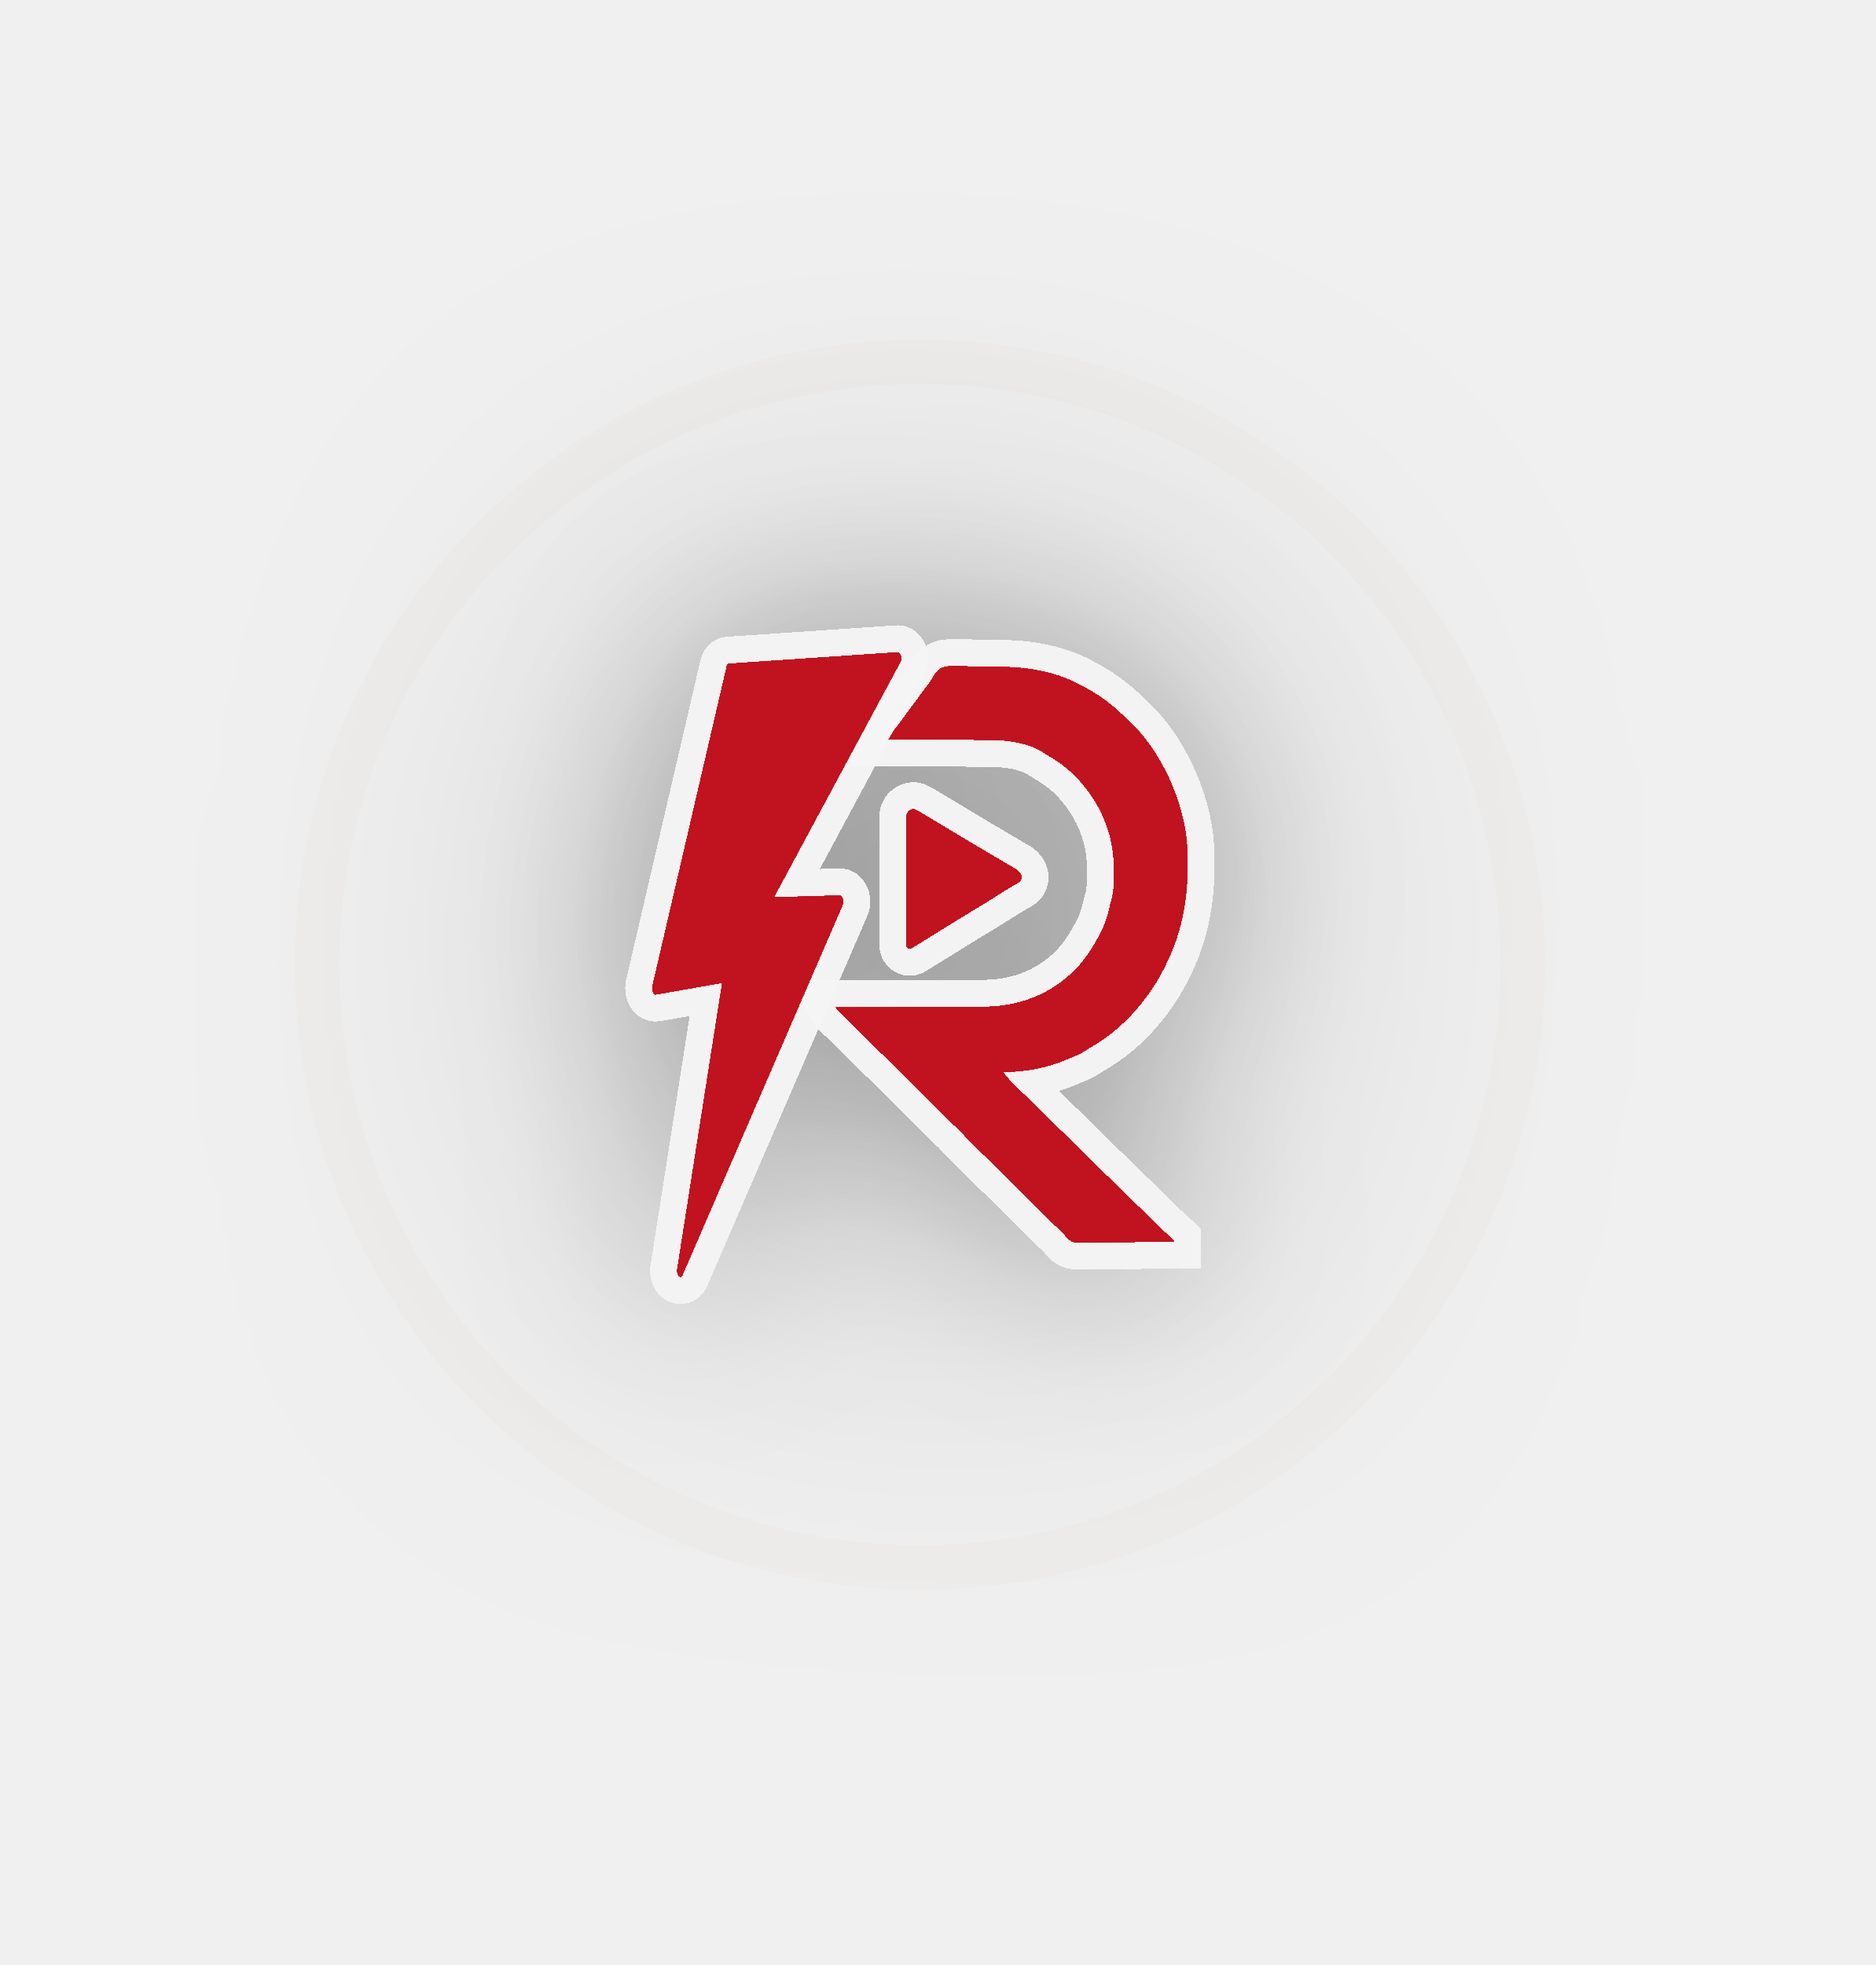
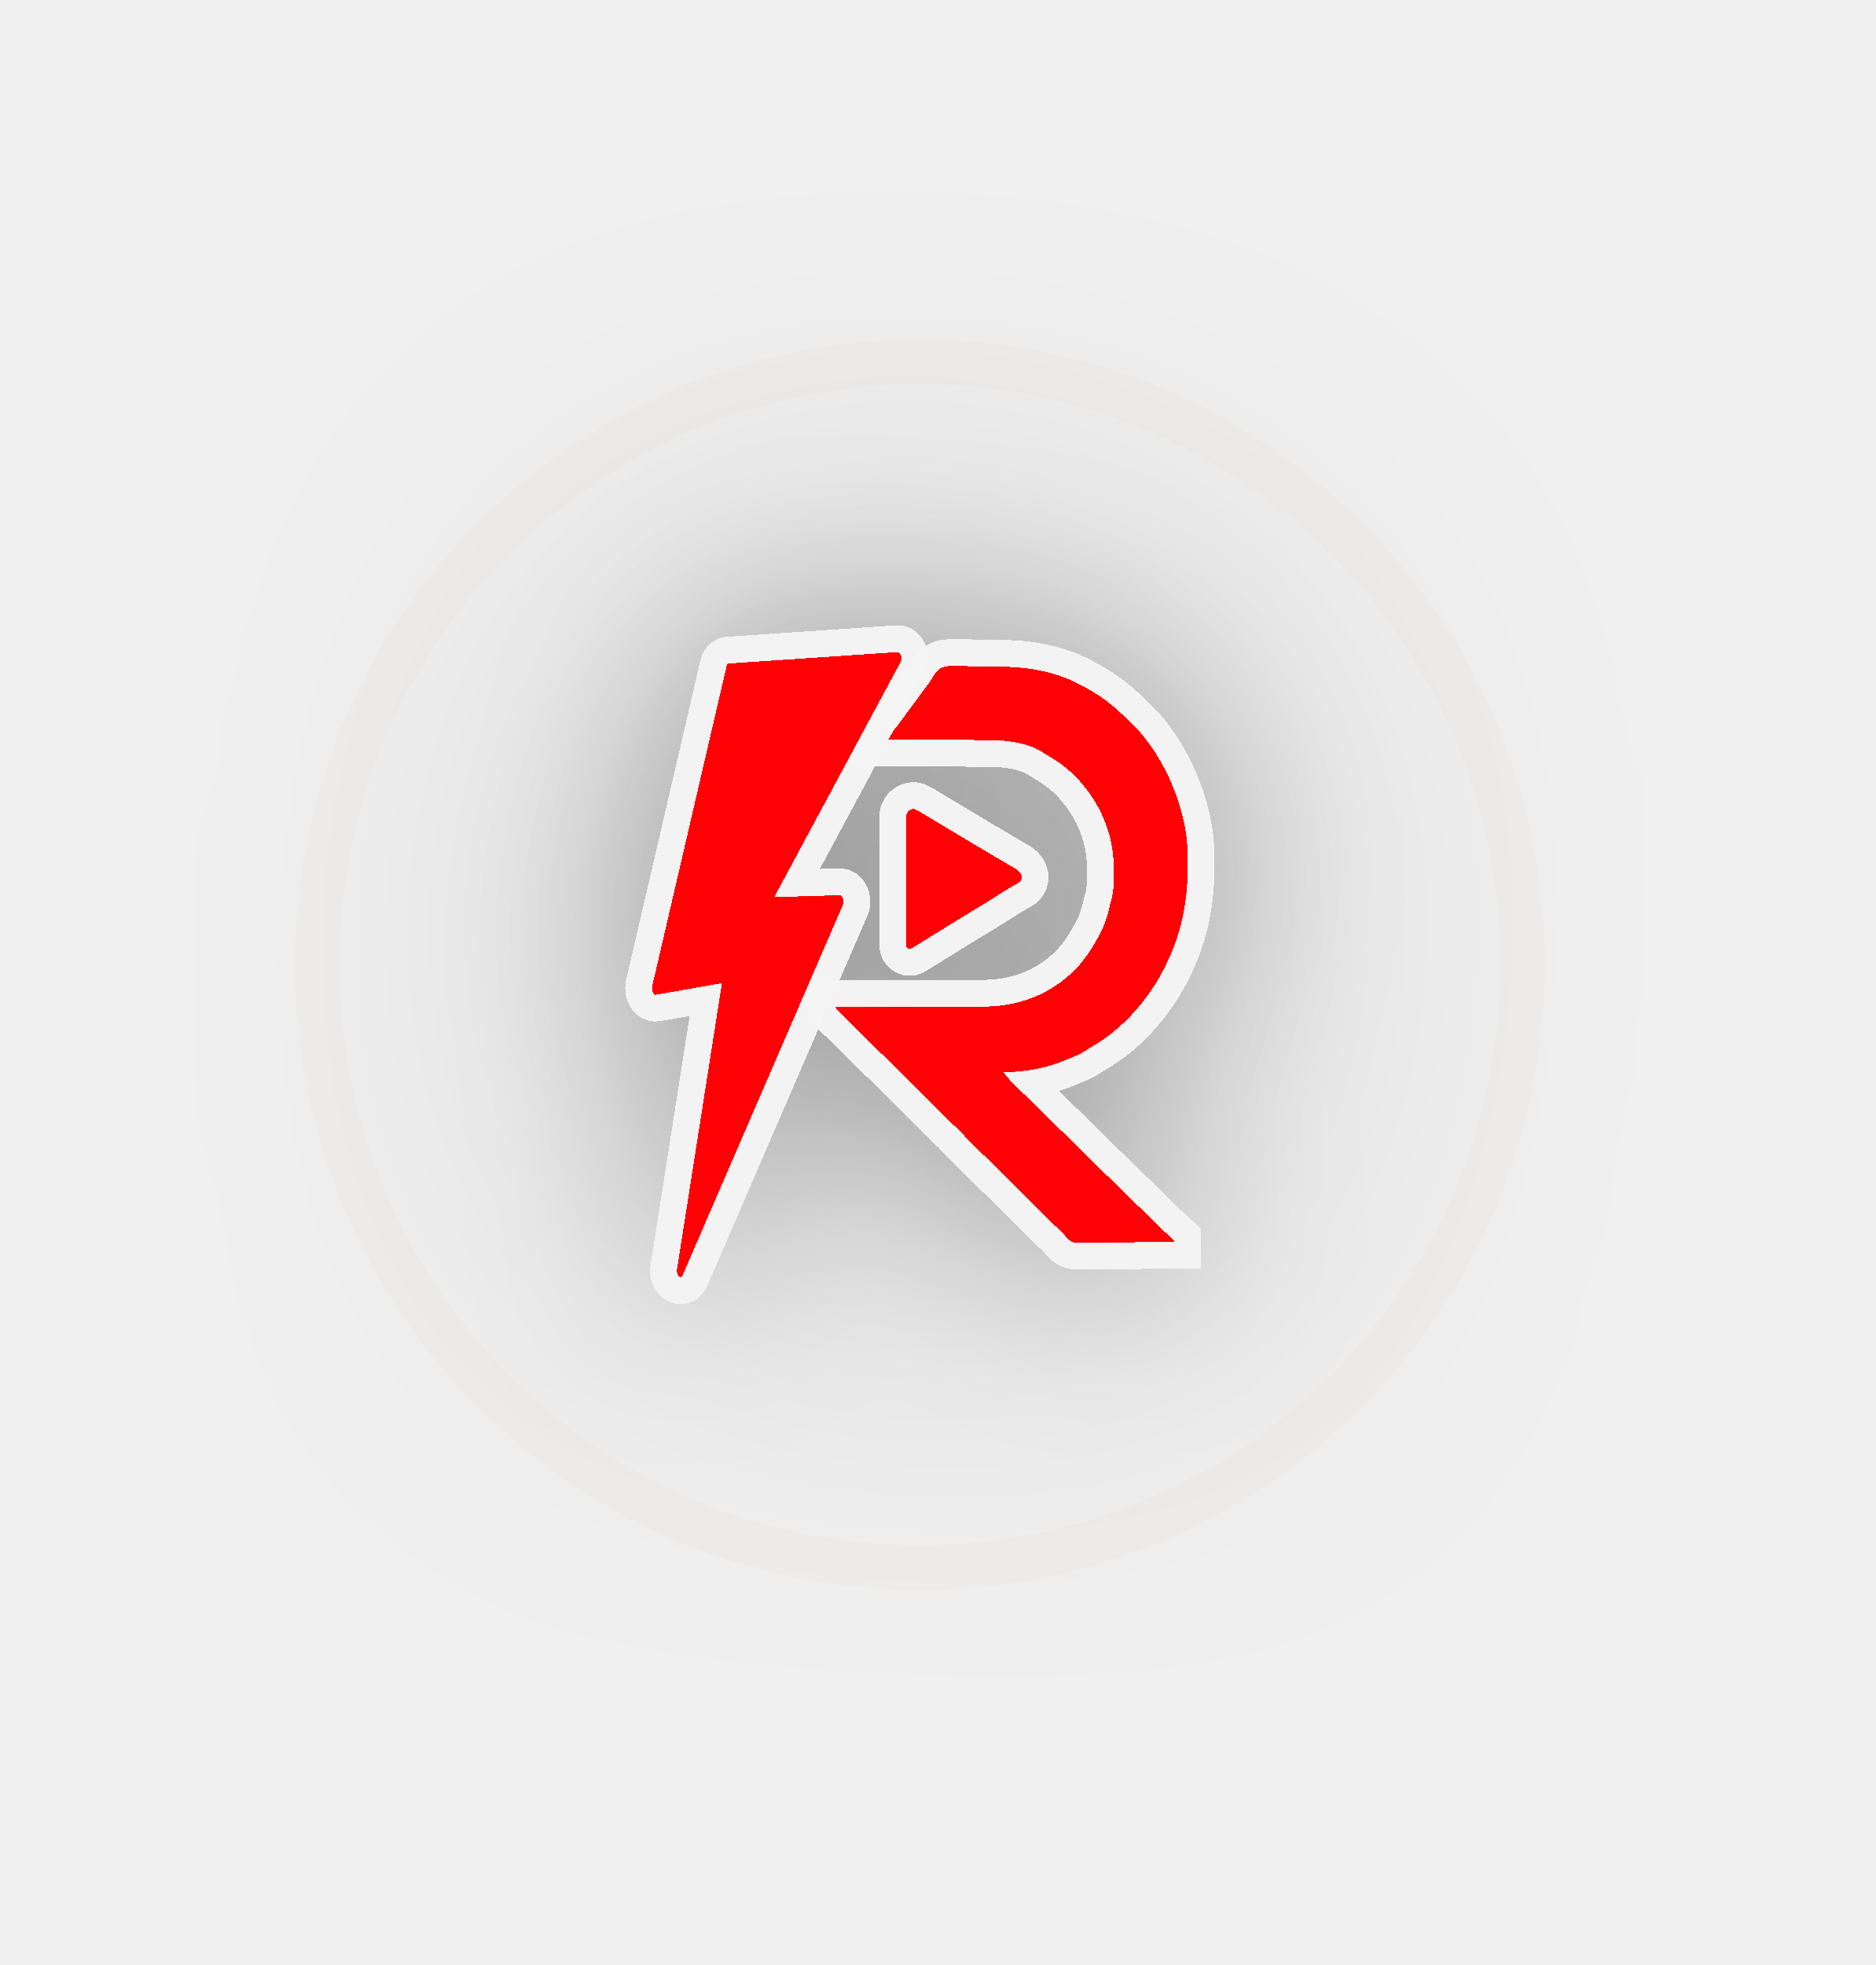
<svg xmlns="http://www.w3.org/2000/svg" width="42" height="44" viewBox="0 0 42 44" fill="none">
  <rect x="7.1" y="8.101" width="27" height="27" rx="13.5" stroke="#E6E5DD" stroke-opacity="0.2" />
  <g filter="url(#filter0_dd_507_1366)">
    <mask id="path-3-outside-1_507_1366" maskUnits="userSpaceOnUse" x="13.6" y="13.601" width="14" height="16" fill="black">
      <rect fill="white" x="13.6" y="13.601" width="14" height="16" />
      <path d="M21.447 14.913C21.484 14.913 21.522 14.914 21.56 14.914C21.659 14.914 21.757 14.917 21.856 14.919C21.936 14.921 22.015 14.922 22.095 14.923C22.191 14.924 22.288 14.925 22.384 14.926C22.402 14.927 22.42 14.927 22.438 14.927C23.064 14.938 23.705 15.049 24.262 15.37C24.297 15.39 24.332 15.409 24.367 15.428C24.667 15.593 24.936 15.801 25.182 16.045C25.221 16.084 25.261 16.12 25.302 16.157C26.002 16.81 26.526 17.954 26.588 18.938C26.635 19.824 26.548 20.657 26.178 21.462C26.17 21.478 26.163 21.494 26.155 21.511C26.045 21.748 25.924 21.97 25.776 22.182C25.768 22.193 25.76 22.205 25.752 22.216C25.407 22.712 24.973 23.134 24.465 23.431C24.407 23.465 24.351 23.502 24.295 23.538C24.202 23.596 24.109 23.638 24.008 23.677C23.971 23.692 23.933 23.707 23.896 23.723C23.451 23.922 22.948 24.003 22.469 24.011C22.544 24.105 22.619 24.193 22.705 24.275C22.726 24.295 22.747 24.315 22.767 24.335C22.784 24.351 22.784 24.351 22.8 24.367C22.861 24.427 22.922 24.487 22.982 24.548C23.084 24.65 23.187 24.752 23.291 24.853C23.331 24.892 23.371 24.932 23.411 24.971C23.422 24.982 23.434 24.994 23.445 25.005C23.466 25.026 23.488 25.047 23.509 25.069C23.563 25.122 23.618 25.175 23.674 25.227C23.747 25.295 23.819 25.366 23.89 25.437C23.994 25.542 24.1 25.646 24.206 25.75C24.264 25.806 24.321 25.862 24.378 25.919C24.491 26.029 24.603 26.14 24.716 26.25C24.752 26.285 24.789 26.32 24.825 26.355C24.834 26.364 24.843 26.373 24.852 26.382C24.9 26.429 24.949 26.477 24.997 26.524C25.119 26.645 25.119 26.645 25.244 26.763C25.328 26.841 25.409 26.922 25.49 27.004C25.57 27.083 25.65 27.161 25.731 27.238C25.783 27.288 25.834 27.338 25.886 27.388C26.061 27.562 26.061 27.562 26.244 27.728C26.258 27.741 26.273 27.754 26.288 27.768C26.288 27.78 26.288 27.793 26.288 27.807C25.991 27.811 25.694 27.815 25.396 27.817C25.259 27.818 25.121 27.819 24.983 27.821C24.863 27.823 24.742 27.825 24.622 27.825C24.558 27.825 24.495 27.826 24.431 27.827C24.36 27.829 24.289 27.829 24.218 27.829C24.197 27.829 24.176 27.83 24.154 27.831C24.031 27.829 23.972 27.806 23.884 27.712C23.857 27.679 23.83 27.645 23.803 27.612C23.781 27.59 23.758 27.569 23.735 27.549C23.662 27.482 23.592 27.412 23.522 27.342C23.446 27.267 23.371 27.191 23.294 27.118C23.196 27.026 23.102 26.93 23.007 26.835C22.89 26.717 22.771 26.6 22.652 26.483C22.506 26.34 22.361 26.197 22.217 26.052C22.143 25.978 22.069 25.904 21.994 25.831C21.903 25.743 21.813 25.653 21.723 25.564C21.71 25.551 21.698 25.538 21.684 25.524C21.625 25.465 21.567 25.405 21.51 25.344C21.454 25.284 21.396 25.229 21.337 25.175C21.275 25.117 21.215 25.056 21.155 24.995C21.127 24.968 21.1 24.94 21.073 24.913C21.059 24.899 21.045 24.885 21.031 24.871C20.965 24.804 20.899 24.738 20.833 24.672C20.82 24.659 20.807 24.646 20.794 24.633C20.516 24.354 20.516 24.355 20.236 24.078C20.185 24.027 20.134 23.977 20.082 23.926C20.066 23.909 20.066 23.909 20.048 23.892C20.027 23.871 20.006 23.85 19.985 23.829C19.931 23.776 19.877 23.724 19.822 23.673C19.745 23.602 19.671 23.527 19.597 23.453C19.436 23.291 19.275 23.13 19.11 22.973C19.029 22.895 18.949 22.817 18.87 22.739C18.858 22.727 18.846 22.715 18.833 22.703C18.822 22.692 18.811 22.681 18.799 22.669C18.789 22.659 18.779 22.649 18.768 22.639C18.742 22.61 18.742 22.61 18.705 22.552C18.724 22.552 18.742 22.552 18.761 22.552C19.207 22.55 19.653 22.549 20.1 22.547C20.315 22.546 20.531 22.545 20.747 22.545C20.935 22.544 21.124 22.544 21.312 22.543C21.411 22.542 21.511 22.542 21.61 22.542C21.704 22.542 21.799 22.541 21.892 22.541C21.927 22.541 21.961 22.541 21.995 22.541C22.708 22.541 23.398 22.328 23.949 21.831C23.959 21.823 23.969 21.814 23.979 21.805C24.244 21.564 24.434 21.276 24.607 20.956C24.615 20.941 24.622 20.927 24.631 20.912C24.68 20.82 24.721 20.728 24.755 20.628C24.76 20.615 24.764 20.602 24.769 20.588C24.803 20.489 24.829 20.39 24.851 20.287C24.862 20.235 24.862 20.235 24.88 20.182C24.943 19.969 24.943 19.736 24.942 19.514C24.942 19.5 24.942 19.486 24.942 19.472C24.941 19.105 24.885 18.765 24.753 18.425C24.748 18.413 24.743 18.401 24.738 18.388C24.625 18.101 24.47 17.841 24.278 17.608C24.265 17.591 24.251 17.575 24.237 17.558C24.011 17.282 23.747 17.08 23.446 16.906C23.408 16.884 23.371 16.861 23.334 16.837C22.994 16.625 22.546 16.574 22.162 16.573C22.137 16.572 22.112 16.572 22.087 16.572C22.02 16.571 21.953 16.571 21.887 16.571C21.816 16.57 21.746 16.57 21.676 16.569C21.543 16.568 21.411 16.567 21.278 16.566C21.127 16.566 20.976 16.564 20.825 16.563C20.514 16.561 20.204 16.559 19.893 16.557C19.913 16.523 19.933 16.488 19.954 16.454C19.965 16.435 19.976 16.416 19.988 16.396C20.022 16.342 20.058 16.294 20.099 16.246C20.141 16.193 20.18 16.139 20.22 16.084C20.285 15.992 20.352 15.901 20.421 15.81C20.492 15.715 20.563 15.618 20.634 15.522C20.66 15.487 20.685 15.453 20.711 15.418C20.718 15.408 20.726 15.397 20.734 15.386C20.751 15.364 20.768 15.341 20.785 15.319C20.828 15.262 20.867 15.206 20.901 15.142C21.041 14.9 21.197 14.904 21.447 14.913Z" />
      <path d="M20.289 18.302C20.289 18.167 20.418 18.071 20.529 18.137C20.561 18.155 20.561 18.155 20.593 18.174C20.616 18.187 20.638 18.201 20.662 18.214C20.697 18.235 20.697 18.235 20.734 18.257C20.951 18.385 21.167 18.515 21.382 18.645C21.532 18.736 21.682 18.826 21.832 18.915C21.857 18.93 21.882 18.945 21.908 18.96C22.049 19.044 22.19 19.128 22.331 19.21C22.354 19.224 22.354 19.224 22.377 19.237C22.451 19.281 22.525 19.324 22.599 19.367C22.655 19.4 22.711 19.433 22.767 19.467C22.891 19.544 22.928 19.702 22.8 19.772C22.637 19.863 22.479 19.961 22.321 20.062C22.161 20.164 22 20.265 21.837 20.362C21.639 20.479 21.444 20.6 21.249 20.721C21.218 20.741 21.186 20.76 21.155 20.78C21.132 20.794 21.132 20.794 21.109 20.809C21.093 20.818 21.078 20.828 21.062 20.837C21.047 20.847 21.032 20.856 21.016 20.866C20.872 20.955 20.728 21.045 20.584 21.133C20.563 21.146 20.542 21.16 20.52 21.173C20.5 21.185 20.481 21.197 20.461 21.209C20.436 21.225 20.436 21.225 20.411 21.24C20.353 21.273 20.289 21.221 20.289 21.151C20.289 20.21 20.289 19.268 20.289 18.302Z" />
      <path d="M18.801 20.045L17.339 20.088L20.183 14.797C20.205 14.709 20.156 14.592 20.099 14.601L16.316 14.857C16.293 14.861 16.273 14.888 16.268 14.929L14.602 22.095C14.588 22.183 14.637 22.283 14.689 22.275L16.167 22.014L15.156 28.453C15.159 28.578 15.251 28.653 15.287 28.557L18.88 20.253C18.913 20.169 18.862 20.036 18.801 20.045Z" />
    </mask>
-     <path d="M21.447 14.913C21.484 14.913 21.522 14.914 21.56 14.914C21.659 14.914 21.757 14.917 21.856 14.919C21.936 14.921 22.015 14.922 22.095 14.923C22.191 14.924 22.288 14.925 22.384 14.926C22.402 14.927 22.42 14.927 22.438 14.927C23.064 14.938 23.705 15.049 24.262 15.37C24.297 15.39 24.332 15.409 24.367 15.428C24.667 15.593 24.936 15.801 25.182 16.045C25.221 16.084 25.261 16.12 25.302 16.157C26.002 16.81 26.526 17.954 26.588 18.938C26.635 19.824 26.548 20.657 26.178 21.462C26.17 21.478 26.163 21.494 26.155 21.511C26.045 21.748 25.924 21.97 25.776 22.182C25.768 22.193 25.76 22.205 25.752 22.216C25.407 22.712 24.973 23.134 24.465 23.431C24.407 23.465 24.351 23.502 24.295 23.538C24.202 23.596 24.109 23.638 24.008 23.677C23.971 23.692 23.933 23.707 23.896 23.723C23.451 23.922 22.948 24.003 22.469 24.011C22.544 24.105 22.619 24.193 22.705 24.275C22.726 24.295 22.747 24.315 22.767 24.335C22.784 24.351 22.784 24.351 22.8 24.367C22.861 24.427 22.922 24.487 22.982 24.548C23.084 24.65 23.187 24.752 23.291 24.853C23.331 24.892 23.371 24.932 23.411 24.971C23.422 24.982 23.434 24.994 23.445 25.005C23.466 25.026 23.488 25.047 23.509 25.069C23.563 25.122 23.618 25.175 23.674 25.227C23.747 25.295 23.819 25.366 23.89 25.437C23.994 25.542 24.1 25.646 24.206 25.75C24.264 25.806 24.321 25.862 24.378 25.919C24.491 26.029 24.603 26.14 24.716 26.25C24.752 26.285 24.789 26.32 24.825 26.355C24.834 26.364 24.843 26.373 24.852 26.382C24.9 26.429 24.949 26.477 24.997 26.524C25.119 26.645 25.119 26.645 25.244 26.763C25.328 26.841 25.409 26.922 25.49 27.004C25.57 27.083 25.65 27.161 25.731 27.238C25.783 27.288 25.834 27.338 25.886 27.388C26.061 27.562 26.061 27.562 26.244 27.728C26.258 27.741 26.273 27.754 26.288 27.768C26.288 27.78 26.288 27.793 26.288 27.807C25.991 27.811 25.694 27.815 25.396 27.817C25.259 27.818 25.121 27.819 24.983 27.821C24.863 27.823 24.742 27.825 24.622 27.825C24.558 27.825 24.495 27.826 24.431 27.827C24.36 27.829 24.289 27.829 24.218 27.829C24.197 27.829 24.176 27.83 24.154 27.831C24.031 27.829 23.972 27.806 23.884 27.712C23.857 27.679 23.83 27.645 23.803 27.612C23.781 27.59 23.758 27.569 23.735 27.549C23.662 27.482 23.592 27.412 23.522 27.342C23.446 27.267 23.371 27.191 23.294 27.118C23.196 27.026 23.102 26.93 23.007 26.835C22.89 26.717 22.771 26.6 22.652 26.483C22.506 26.34 22.361 26.197 22.217 26.052C22.143 25.978 22.069 25.904 21.994 25.831C21.903 25.743 21.813 25.653 21.723 25.564C21.71 25.551 21.698 25.538 21.684 25.524C21.625 25.465 21.567 25.405 21.51 25.344C21.454 25.284 21.396 25.229 21.337 25.175C21.275 25.117 21.215 25.056 21.155 24.995C21.127 24.968 21.1 24.94 21.073 24.913C21.059 24.899 21.045 24.885 21.031 24.871C20.965 24.804 20.899 24.738 20.833 24.672C20.82 24.659 20.807 24.646 20.794 24.633C20.516 24.354 20.516 24.355 20.236 24.078C20.185 24.027 20.134 23.977 20.082 23.926C20.066 23.909 20.066 23.909 20.048 23.892C20.027 23.871 20.006 23.85 19.985 23.829C19.931 23.776 19.877 23.724 19.822 23.673C19.745 23.602 19.671 23.527 19.597 23.453C19.436 23.291 19.275 23.13 19.11 22.973C19.029 22.895 18.949 22.817 18.87 22.739C18.858 22.727 18.846 22.715 18.833 22.703C18.822 22.692 18.811 22.681 18.799 22.669C18.789 22.659 18.779 22.649 18.768 22.639C18.742 22.61 18.742 22.61 18.705 22.552C18.724 22.552 18.742 22.552 18.761 22.552C19.207 22.55 19.653 22.549 20.1 22.547C20.315 22.546 20.531 22.545 20.747 22.545C20.935 22.544 21.124 22.544 21.312 22.543C21.411 22.542 21.511 22.542 21.61 22.542C21.704 22.542 21.799 22.541 21.892 22.541C21.927 22.541 21.961 22.541 21.995 22.541C22.708 22.541 23.398 22.328 23.949 21.831C23.959 21.823 23.969 21.814 23.979 21.805C24.244 21.564 24.434 21.276 24.607 20.956C24.615 20.941 24.622 20.927 24.631 20.912C24.68 20.82 24.721 20.728 24.755 20.628C24.76 20.615 24.764 20.602 24.769 20.588C24.803 20.489 24.829 20.39 24.851 20.287C24.862 20.235 24.862 20.235 24.88 20.182C24.943 19.969 24.943 19.736 24.942 19.514C24.942 19.5 24.942 19.486 24.942 19.472C24.941 19.105 24.885 18.765 24.753 18.425C24.748 18.413 24.743 18.401 24.738 18.388C24.625 18.101 24.47 17.841 24.278 17.608C24.265 17.591 24.251 17.575 24.237 17.558C24.011 17.282 23.747 17.08 23.446 16.906C23.408 16.884 23.371 16.861 23.334 16.837C22.994 16.625 22.546 16.574 22.162 16.573C22.137 16.572 22.112 16.572 22.087 16.572C22.02 16.571 21.953 16.571 21.887 16.571C21.816 16.57 21.746 16.57 21.676 16.569C21.543 16.568 21.411 16.567 21.278 16.566C21.127 16.566 20.976 16.564 20.825 16.563C20.514 16.561 20.204 16.559 19.893 16.557C19.913 16.523 19.933 16.488 19.954 16.454C19.965 16.435 19.976 16.416 19.988 16.396C20.022 16.342 20.058 16.294 20.099 16.246C20.141 16.193 20.18 16.139 20.22 16.084C20.285 15.992 20.352 15.901 20.421 15.81C20.492 15.715 20.563 15.618 20.634 15.522C20.66 15.487 20.685 15.453 20.711 15.418C20.718 15.408 20.726 15.397 20.734 15.386C20.751 15.364 20.768 15.341 20.785 15.319C20.828 15.262 20.867 15.206 20.901 15.142C21.041 14.9 21.197 14.904 21.447 14.913Z" fill="#C1121F" shape-rendering="crispEdges" />
-     <path d="M20.289 18.302C20.289 18.167 20.418 18.071 20.529 18.137C20.561 18.155 20.561 18.155 20.593 18.174C20.616 18.187 20.638 18.201 20.662 18.214C20.697 18.235 20.697 18.235 20.734 18.257C20.951 18.385 21.167 18.515 21.382 18.645C21.532 18.736 21.682 18.826 21.832 18.915C21.857 18.93 21.882 18.945 21.908 18.96C22.049 19.044 22.19 19.128 22.331 19.21C22.354 19.224 22.354 19.224 22.377 19.237C22.451 19.281 22.525 19.324 22.599 19.367C22.655 19.4 22.711 19.433 22.767 19.467C22.891 19.544 22.928 19.702 22.8 19.772C22.637 19.863 22.479 19.961 22.321 20.062C22.161 20.164 22 20.265 21.837 20.362C21.639 20.479 21.444 20.6 21.249 20.721C21.218 20.741 21.186 20.76 21.155 20.78C21.132 20.794 21.132 20.794 21.109 20.809C21.093 20.818 21.078 20.828 21.062 20.837C21.047 20.847 21.032 20.856 21.016 20.866C20.872 20.955 20.728 21.045 20.584 21.133C20.563 21.146 20.542 21.16 20.52 21.173C20.5 21.185 20.481 21.197 20.461 21.209C20.436 21.225 20.436 21.225 20.411 21.24C20.353 21.273 20.289 21.221 20.289 21.151C20.289 20.21 20.289 19.268 20.289 18.302Z" fill="#C1121F" shape-rendering="crispEdges" />
-     <path d="M18.801 20.045L17.339 20.088L20.183 14.797C20.205 14.709 20.156 14.592 20.099 14.601L16.316 14.857C16.293 14.861 16.273 14.888 16.268 14.929L14.602 22.095C14.588 22.183 14.637 22.283 14.689 22.275L16.167 22.014L15.156 28.453C15.159 28.578 15.251 28.653 15.287 28.557L18.88 20.253C18.913 20.169 18.862 20.036 18.801 20.045Z" fill="#C1121F" shape-rendering="crispEdges" />
+     <path d="M21.447 14.913C21.484 14.913 21.522 14.914 21.56 14.914C21.659 14.914 21.757 14.917 21.856 14.919C21.936 14.921 22.015 14.922 22.095 14.923C22.191 14.924 22.288 14.925 22.384 14.926C22.402 14.927 22.42 14.927 22.438 14.927C23.064 14.938 23.705 15.049 24.262 15.37C24.297 15.39 24.332 15.409 24.367 15.428C24.667 15.593 24.936 15.801 25.182 16.045C25.221 16.084 25.261 16.12 25.302 16.157C26.002 16.81 26.526 17.954 26.588 18.938C26.635 19.824 26.548 20.657 26.178 21.462C26.17 21.478 26.163 21.494 26.155 21.511C26.045 21.748 25.924 21.97 25.776 22.182C25.768 22.193 25.76 22.205 25.752 22.216C25.407 22.712 24.973 23.134 24.465 23.431C24.407 23.465 24.351 23.502 24.295 23.538C24.202 23.596 24.109 23.638 24.008 23.677C23.971 23.692 23.933 23.707 23.896 23.723C23.451 23.922 22.948 24.003 22.469 24.011C22.544 24.105 22.619 24.193 22.705 24.275C22.726 24.295 22.747 24.315 22.767 24.335C22.784 24.351 22.784 24.351 22.8 24.367C22.861 24.427 22.922 24.487 22.982 24.548C23.084 24.65 23.187 24.752 23.291 24.853C23.331 24.892 23.371 24.932 23.411 24.971C23.422 24.982 23.434 24.994 23.445 25.005C23.466 25.026 23.488 25.047 23.509 25.069C23.563 25.122 23.618 25.175 23.674 25.227C23.747 25.295 23.819 25.366 23.89 25.437C23.994 25.542 24.1 25.646 24.206 25.75C24.264 25.806 24.321 25.862 24.378 25.919C24.491 26.029 24.603 26.14 24.716 26.25C24.752 26.285 24.789 26.32 24.825 26.355C24.834 26.364 24.843 26.373 24.852 26.382C24.9 26.429 24.949 26.477 24.997 26.524C25.119 26.645 25.119 26.645 25.244 26.763C25.328 26.841 25.409 26.922 25.49 27.004C25.57 27.083 25.65 27.161 25.731 27.238C25.783 27.288 25.834 27.338 25.886 27.388C26.061 27.562 26.061 27.562 26.244 27.728C26.258 27.741 26.273 27.754 26.288 27.768C26.288 27.78 26.288 27.793 26.288 27.807C25.991 27.811 25.694 27.815 25.396 27.817C25.259 27.818 25.121 27.819 24.983 27.821C24.863 27.823 24.742 27.825 24.622 27.825C24.558 27.825 24.495 27.826 24.431 27.827C24.36 27.829 24.289 27.829 24.218 27.829C24.197 27.829 24.176 27.83 24.154 27.831C24.031 27.829 23.972 27.806 23.884 27.712C23.857 27.679 23.83 27.645 23.803 27.612C23.781 27.59 23.758 27.569 23.735 27.549C23.662 27.482 23.592 27.412 23.522 27.342C23.446 27.267 23.371 27.191 23.294 27.118C23.196 27.026 23.102 26.93 23.007 26.835C22.89 26.717 22.771 26.6 22.652 26.483C22.506 26.34 22.361 26.197 22.217 26.052C22.143 25.978 22.069 25.904 21.994 25.831C21.903 25.743 21.813 25.653 21.723 25.564C21.71 25.551 21.698 25.538 21.684 25.524C21.625 25.465 21.567 25.405 21.51 25.344C21.454 25.284 21.396 25.229 21.337 25.175C21.275 25.117 21.215 25.056 21.155 24.995C21.127 24.968 21.1 24.94 21.073 24.913C21.059 24.899 21.045 24.885 21.031 24.871C20.965 24.804 20.899 24.738 20.833 24.672C20.82 24.659 20.807 24.646 20.794 24.633C20.516 24.354 20.516 24.355 20.236 24.078C20.185 24.027 20.134 23.977 20.082 23.926C20.066 23.909 20.066 23.909 20.048 23.892C20.027 23.871 20.006 23.85 19.985 23.829C19.931 23.776 19.877 23.724 19.822 23.673C19.745 23.602 19.671 23.527 19.597 23.453C19.436 23.291 19.275 23.13 19.11 22.973C19.029 22.895 18.949 22.817 18.87 22.739C18.858 22.727 18.846 22.715 18.833 22.703C18.822 22.692 18.811 22.681 18.799 22.669C18.789 22.659 18.779 22.649 18.768 22.639C18.742 22.61 18.742 22.61 18.705 22.552C18.724 22.552 18.742 22.552 18.761 22.552C19.207 22.55 19.653 22.549 20.1 22.547C20.315 22.546 20.531 22.545 20.747 22.545C20.935 22.544 21.124 22.544 21.312 22.543C21.411 22.542 21.511 22.542 21.61 22.542C21.704 22.542 21.799 22.541 21.892 22.541C21.927 22.541 21.961 22.541 21.995 22.541C22.708 22.541 23.398 22.328 23.949 21.831C23.959 21.823 23.969 21.814 23.979 21.805C24.244 21.564 24.434 21.276 24.607 20.956C24.615 20.941 24.622 20.927 24.631 20.912C24.68 20.82 24.721 20.728 24.755 20.628C24.76 20.615 24.764 20.602 24.769 20.588C24.803 20.489 24.829 20.39 24.851 20.287C24.862 20.235 24.862 20.235 24.88 20.182C24.943 19.969 24.943 19.736 24.942 19.514C24.942 19.5 24.942 19.486 24.942 19.472C24.941 19.105 24.885 18.765 24.753 18.425C24.748 18.413 24.743 18.401 24.738 18.388C24.625 18.101 24.47 17.841 24.278 17.608C24.265 17.591 24.251 17.575 24.237 17.558C24.011 17.282 23.747 17.08 23.446 16.906C23.408 16.884 23.371 16.861 23.334 16.837C22.994 16.625 22.546 16.574 22.162 16.573C22.137 16.572 22.112 16.572 22.087 16.572C22.02 16.571 21.953 16.571 21.887 16.571C21.816 16.57 21.746 16.57 21.676 16.569C21.543 16.568 21.411 16.567 21.278 16.566C21.127 16.566 20.976 16.564 20.825 16.563C20.514 16.561 20.204 16.559 19.893 16.557C19.913 16.523 19.933 16.488 19.954 16.454C19.965 16.435 19.976 16.416 19.988 16.396C20.022 16.342 20.058 16.294 20.099 16.246C20.141 16.193 20.18 16.139 20.22 16.084C20.285 15.992 20.352 15.901 20.421 15.81C20.492 15.715 20.563 15.618 20.634 15.522C20.66 15.487 20.685 15.453 20.711 15.418C20.718 15.408 20.726 15.397 20.734 15.386C20.751 15.364 20.768 15.341 20.785 15.319C20.828 15.262 20.867 15.206 20.901 15.142C21.041 14.9 21.197 14.904 21.447 14.913Z" fill="#FF0005" shape-rendering="crispEdges" />
+     <path d="M20.289 18.302C20.289 18.167 20.418 18.071 20.529 18.137C20.561 18.155 20.561 18.155 20.593 18.174C20.616 18.187 20.638 18.201 20.662 18.214C20.697 18.235 20.697 18.235 20.734 18.257C20.951 18.385 21.167 18.515 21.382 18.645C21.532 18.736 21.682 18.826 21.832 18.915C21.857 18.93 21.882 18.945 21.908 18.96C22.049 19.044 22.19 19.128 22.331 19.21C22.354 19.224 22.354 19.224 22.377 19.237C22.451 19.281 22.525 19.324 22.599 19.367C22.655 19.4 22.711 19.433 22.767 19.467C22.891 19.544 22.928 19.702 22.8 19.772C22.637 19.863 22.479 19.961 22.321 20.062C22.161 20.164 22 20.265 21.837 20.362C21.639 20.479 21.444 20.6 21.249 20.721C21.218 20.741 21.186 20.76 21.155 20.78C21.132 20.794 21.132 20.794 21.109 20.809C21.093 20.818 21.078 20.828 21.062 20.837C21.047 20.847 21.032 20.856 21.016 20.866C20.872 20.955 20.728 21.045 20.584 21.133C20.563 21.146 20.542 21.16 20.52 21.173C20.5 21.185 20.481 21.197 20.461 21.209C20.436 21.225 20.436 21.225 20.411 21.24C20.353 21.273 20.289 21.221 20.289 21.151C20.289 20.21 20.289 19.268 20.289 18.302Z" fill="#FF0005" shape-rendering="crispEdges" />
+     <path d="M18.801 20.045L17.339 20.088L20.183 14.797C20.205 14.709 20.156 14.592 20.099 14.601L16.316 14.857C16.293 14.861 16.273 14.888 16.268 14.929L14.602 22.095C14.588 22.183 14.637 22.283 14.689 22.275L16.167 22.014L15.156 28.453C15.159 28.578 15.251 28.653 15.287 28.557L18.88 20.253C18.913 20.169 18.862 20.036 18.801 20.045Z" fill="#FF0005" shape-rendering="crispEdges" />
    <path d="M21.447 14.913C21.484 14.913 21.522 14.914 21.56 14.914C21.659 14.914 21.757 14.917 21.856 14.919C21.936 14.921 22.015 14.922 22.095 14.923C22.191 14.924 22.288 14.925 22.384 14.926C22.402 14.927 22.42 14.927 22.438 14.927C23.064 14.938 23.705 15.049 24.262 15.37C24.297 15.39 24.332 15.409 24.367 15.428C24.667 15.593 24.936 15.801 25.182 16.045C25.221 16.084 25.261 16.12 25.302 16.157C26.002 16.81 26.526 17.954 26.588 18.938C26.635 19.824 26.548 20.657 26.178 21.462C26.17 21.478 26.163 21.494 26.155 21.511C26.045 21.748 25.924 21.97 25.776 22.182C25.768 22.193 25.76 22.205 25.752 22.216C25.407 22.712 24.973 23.134 24.465 23.431C24.407 23.465 24.351 23.502 24.295 23.538C24.202 23.596 24.109 23.638 24.008 23.677C23.971 23.692 23.933 23.707 23.896 23.723C23.451 23.922 22.948 24.003 22.469 24.011C22.544 24.105 22.619 24.193 22.705 24.275C22.726 24.295 22.747 24.315 22.767 24.335C22.784 24.351 22.784 24.351 22.8 24.367C22.861 24.427 22.922 24.487 22.982 24.548C23.084 24.65 23.187 24.752 23.291 24.853C23.331 24.892 23.371 24.932 23.411 24.971C23.422 24.982 23.434 24.994 23.445 25.005C23.466 25.026 23.488 25.047 23.509 25.069C23.563 25.122 23.618 25.175 23.674 25.227C23.747 25.295 23.819 25.366 23.89 25.437C23.994 25.542 24.1 25.646 24.206 25.75C24.264 25.806 24.321 25.862 24.378 25.919C24.491 26.029 24.603 26.14 24.716 26.25C24.752 26.285 24.789 26.32 24.825 26.355C24.834 26.364 24.843 26.373 24.852 26.382C24.9 26.429 24.949 26.477 24.997 26.524C25.119 26.645 25.119 26.645 25.244 26.763C25.328 26.841 25.409 26.922 25.49 27.004C25.57 27.083 25.65 27.161 25.731 27.238C25.783 27.288 25.834 27.338 25.886 27.388C26.061 27.562 26.061 27.562 26.244 27.728C26.258 27.741 26.273 27.754 26.288 27.768C26.288 27.78 26.288 27.793 26.288 27.807C25.991 27.811 25.694 27.815 25.396 27.817C25.259 27.818 25.121 27.819 24.983 27.821C24.863 27.823 24.742 27.825 24.622 27.825C24.558 27.825 24.495 27.826 24.431 27.827C24.36 27.829 24.289 27.829 24.218 27.829C24.197 27.829 24.176 27.83 24.154 27.831C24.031 27.829 23.972 27.806 23.884 27.712C23.857 27.679 23.83 27.645 23.803 27.612C23.781 27.59 23.758 27.569 23.735 27.549C23.662 27.482 23.592 27.412 23.522 27.342C23.446 27.267 23.371 27.191 23.294 27.118C23.196 27.026 23.102 26.93 23.007 26.835C22.89 26.717 22.771 26.6 22.652 26.483C22.506 26.34 22.361 26.197 22.217 26.052C22.143 25.978 22.069 25.904 21.994 25.831C21.903 25.743 21.813 25.653 21.723 25.564C21.71 25.551 21.698 25.538 21.684 25.524C21.625 25.465 21.567 25.405 21.51 25.344C21.454 25.284 21.396 25.229 21.337 25.175C21.275 25.117 21.215 25.056 21.155 24.995C21.127 24.968 21.1 24.94 21.073 24.913C21.059 24.899 21.045 24.885 21.031 24.871C20.965 24.804 20.899 24.738 20.833 24.672C20.82 24.659 20.807 24.646 20.794 24.633C20.516 24.354 20.516 24.355 20.236 24.078C20.185 24.027 20.134 23.977 20.082 23.926C20.066 23.909 20.066 23.909 20.048 23.892C20.027 23.871 20.006 23.85 19.985 23.829C19.931 23.776 19.877 23.724 19.822 23.673C19.745 23.602 19.671 23.527 19.597 23.453C19.436 23.291 19.275 23.13 19.11 22.973C19.029 22.895 18.949 22.817 18.87 22.739C18.858 22.727 18.846 22.715 18.833 22.703C18.822 22.692 18.811 22.681 18.799 22.669C18.789 22.659 18.779 22.649 18.768 22.639C18.742 22.61 18.742 22.61 18.705 22.552C18.724 22.552 18.742 22.552 18.761 22.552C19.207 22.55 19.653 22.549 20.1 22.547C20.315 22.546 20.531 22.545 20.747 22.545C20.935 22.544 21.124 22.544 21.312 22.543C21.411 22.542 21.511 22.542 21.61 22.542C21.704 22.542 21.799 22.541 21.892 22.541C21.927 22.541 21.961 22.541 21.995 22.541C22.708 22.541 23.398 22.328 23.949 21.831C23.959 21.823 23.969 21.814 23.979 21.805C24.244 21.564 24.434 21.276 24.607 20.956C24.615 20.941 24.622 20.927 24.631 20.912C24.68 20.82 24.721 20.728 24.755 20.628C24.76 20.615 24.764 20.602 24.769 20.588C24.803 20.489 24.829 20.39 24.851 20.287C24.862 20.235 24.862 20.235 24.88 20.182C24.943 19.969 24.943 19.736 24.942 19.514C24.942 19.5 24.942 19.486 24.942 19.472C24.941 19.105 24.885 18.765 24.753 18.425C24.748 18.413 24.743 18.401 24.738 18.388C24.625 18.101 24.47 17.841 24.278 17.608C24.265 17.591 24.251 17.575 24.237 17.558C24.011 17.282 23.747 17.08 23.446 16.906C23.408 16.884 23.371 16.861 23.334 16.837C22.994 16.625 22.546 16.574 22.162 16.573C22.137 16.572 22.112 16.572 22.087 16.572C22.02 16.571 21.953 16.571 21.887 16.571C21.816 16.57 21.746 16.57 21.676 16.569C21.543 16.568 21.411 16.567 21.278 16.566C21.127 16.566 20.976 16.564 20.825 16.563C20.514 16.561 20.204 16.559 19.893 16.557C19.913 16.523 19.933 16.488 19.954 16.454C19.965 16.435 19.976 16.416 19.988 16.396C20.022 16.342 20.058 16.294 20.099 16.246C20.141 16.193 20.18 16.139 20.22 16.084C20.285 15.992 20.352 15.901 20.421 15.81C20.492 15.715 20.563 15.618 20.634 15.522C20.66 15.487 20.685 15.453 20.711 15.418C20.718 15.408 20.726 15.397 20.734 15.386C20.751 15.364 20.768 15.341 20.785 15.319C20.828 15.262 20.867 15.206 20.901 15.142C21.041 14.9 21.197 14.904 21.447 14.913Z" stroke="white" stroke-opacity="0.2" stroke-width="1.2" shape-rendering="crispEdges" mask="url(#path-3-outside-1_507_1366)" />
    <path d="M20.289 18.302C20.289 18.167 20.418 18.071 20.529 18.137C20.561 18.155 20.561 18.155 20.593 18.174C20.616 18.187 20.638 18.201 20.662 18.214C20.697 18.235 20.697 18.235 20.734 18.257C20.951 18.385 21.167 18.515 21.382 18.645C21.532 18.736 21.682 18.826 21.832 18.915C21.857 18.93 21.882 18.945 21.908 18.96C22.049 19.044 22.19 19.128 22.331 19.21C22.354 19.224 22.354 19.224 22.377 19.237C22.451 19.281 22.525 19.324 22.599 19.367C22.655 19.4 22.711 19.433 22.767 19.467C22.891 19.544 22.928 19.702 22.8 19.772C22.637 19.863 22.479 19.961 22.321 20.062C22.161 20.164 22 20.265 21.837 20.362C21.639 20.479 21.444 20.6 21.249 20.721C21.218 20.741 21.186 20.76 21.155 20.78C21.132 20.794 21.132 20.794 21.109 20.809C21.093 20.818 21.078 20.828 21.062 20.837C21.047 20.847 21.032 20.856 21.016 20.866C20.872 20.955 20.728 21.045 20.584 21.133C20.563 21.146 20.542 21.16 20.52 21.173C20.5 21.185 20.481 21.197 20.461 21.209C20.436 21.225 20.436 21.225 20.411 21.24C20.353 21.273 20.289 21.221 20.289 21.151C20.289 20.21 20.289 19.268 20.289 18.302Z" stroke="white" stroke-opacity="0.2" stroke-width="1.2" shape-rendering="crispEdges" mask="url(#path-3-outside-1_507_1366)" />
    <path d="M18.801 20.045L17.339 20.088L20.183 14.797C20.205 14.709 20.156 14.592 20.099 14.601L16.316 14.857C16.293 14.861 16.273 14.888 16.268 14.929L14.602 22.095C14.588 22.183 14.637 22.283 14.689 22.275L16.167 22.014L15.156 28.453C15.159 28.578 15.251 28.653 15.287 28.557L18.88 20.253C18.913 20.169 18.862 20.036 18.801 20.045Z" stroke="white" stroke-opacity="0.2" stroke-width="1.2" shape-rendering="crispEdges" mask="url(#path-3-outside-1_507_1366)" />
  </g>
  <defs>
    <filter id="filter0_dd_507_1366" x="0" y="0" width="41.199" height="43.201" filterUnits="userSpaceOnUse" color-interpolation-filters="sRGB">
      <feFlood flood-opacity="0" result="BackgroundImageFix" />
      <feColorMatrix in="SourceAlpha" type="matrix" values="0 0 0 0 0 0 0 0 0 0 0 0 0 0 0 0 0 0 127 0" result="hardAlpha" />
      <feOffset />
      <feGaussianBlur stdDeviation="7" />
      <feComposite in2="hardAlpha" operator="out" />
      <feColorMatrix type="matrix" values="0 0 0 0 0 0 0 0 0 0 0 0 0 0 0 0 0 0 0.25 0" />
      <feBlend mode="normal" in2="BackgroundImageFix" result="effect1_dropShadow_507_1366" />
      <feColorMatrix in="SourceAlpha" type="matrix" values="0 0 0 0 0 0 0 0 0 0 0 0 0 0 0 0 0 0 127 0" result="hardAlpha" />
      <feOffset />
      <feGaussianBlur stdDeviation="2" />
      <feComposite in2="hardAlpha" operator="out" />
      <feColorMatrix type="matrix" values="0 0 0 0 0 0 0 0 0 0 0 0 0 0 0 0 0 0 0.25 0" />
      <feBlend mode="normal" in2="effect1_dropShadow_507_1366" result="effect2_dropShadow_507_1366" />
      <feBlend mode="normal" in="SourceGraphic" in2="effect2_dropShadow_507_1366" result="shape" />
    </filter>
  </defs>
</svg>
